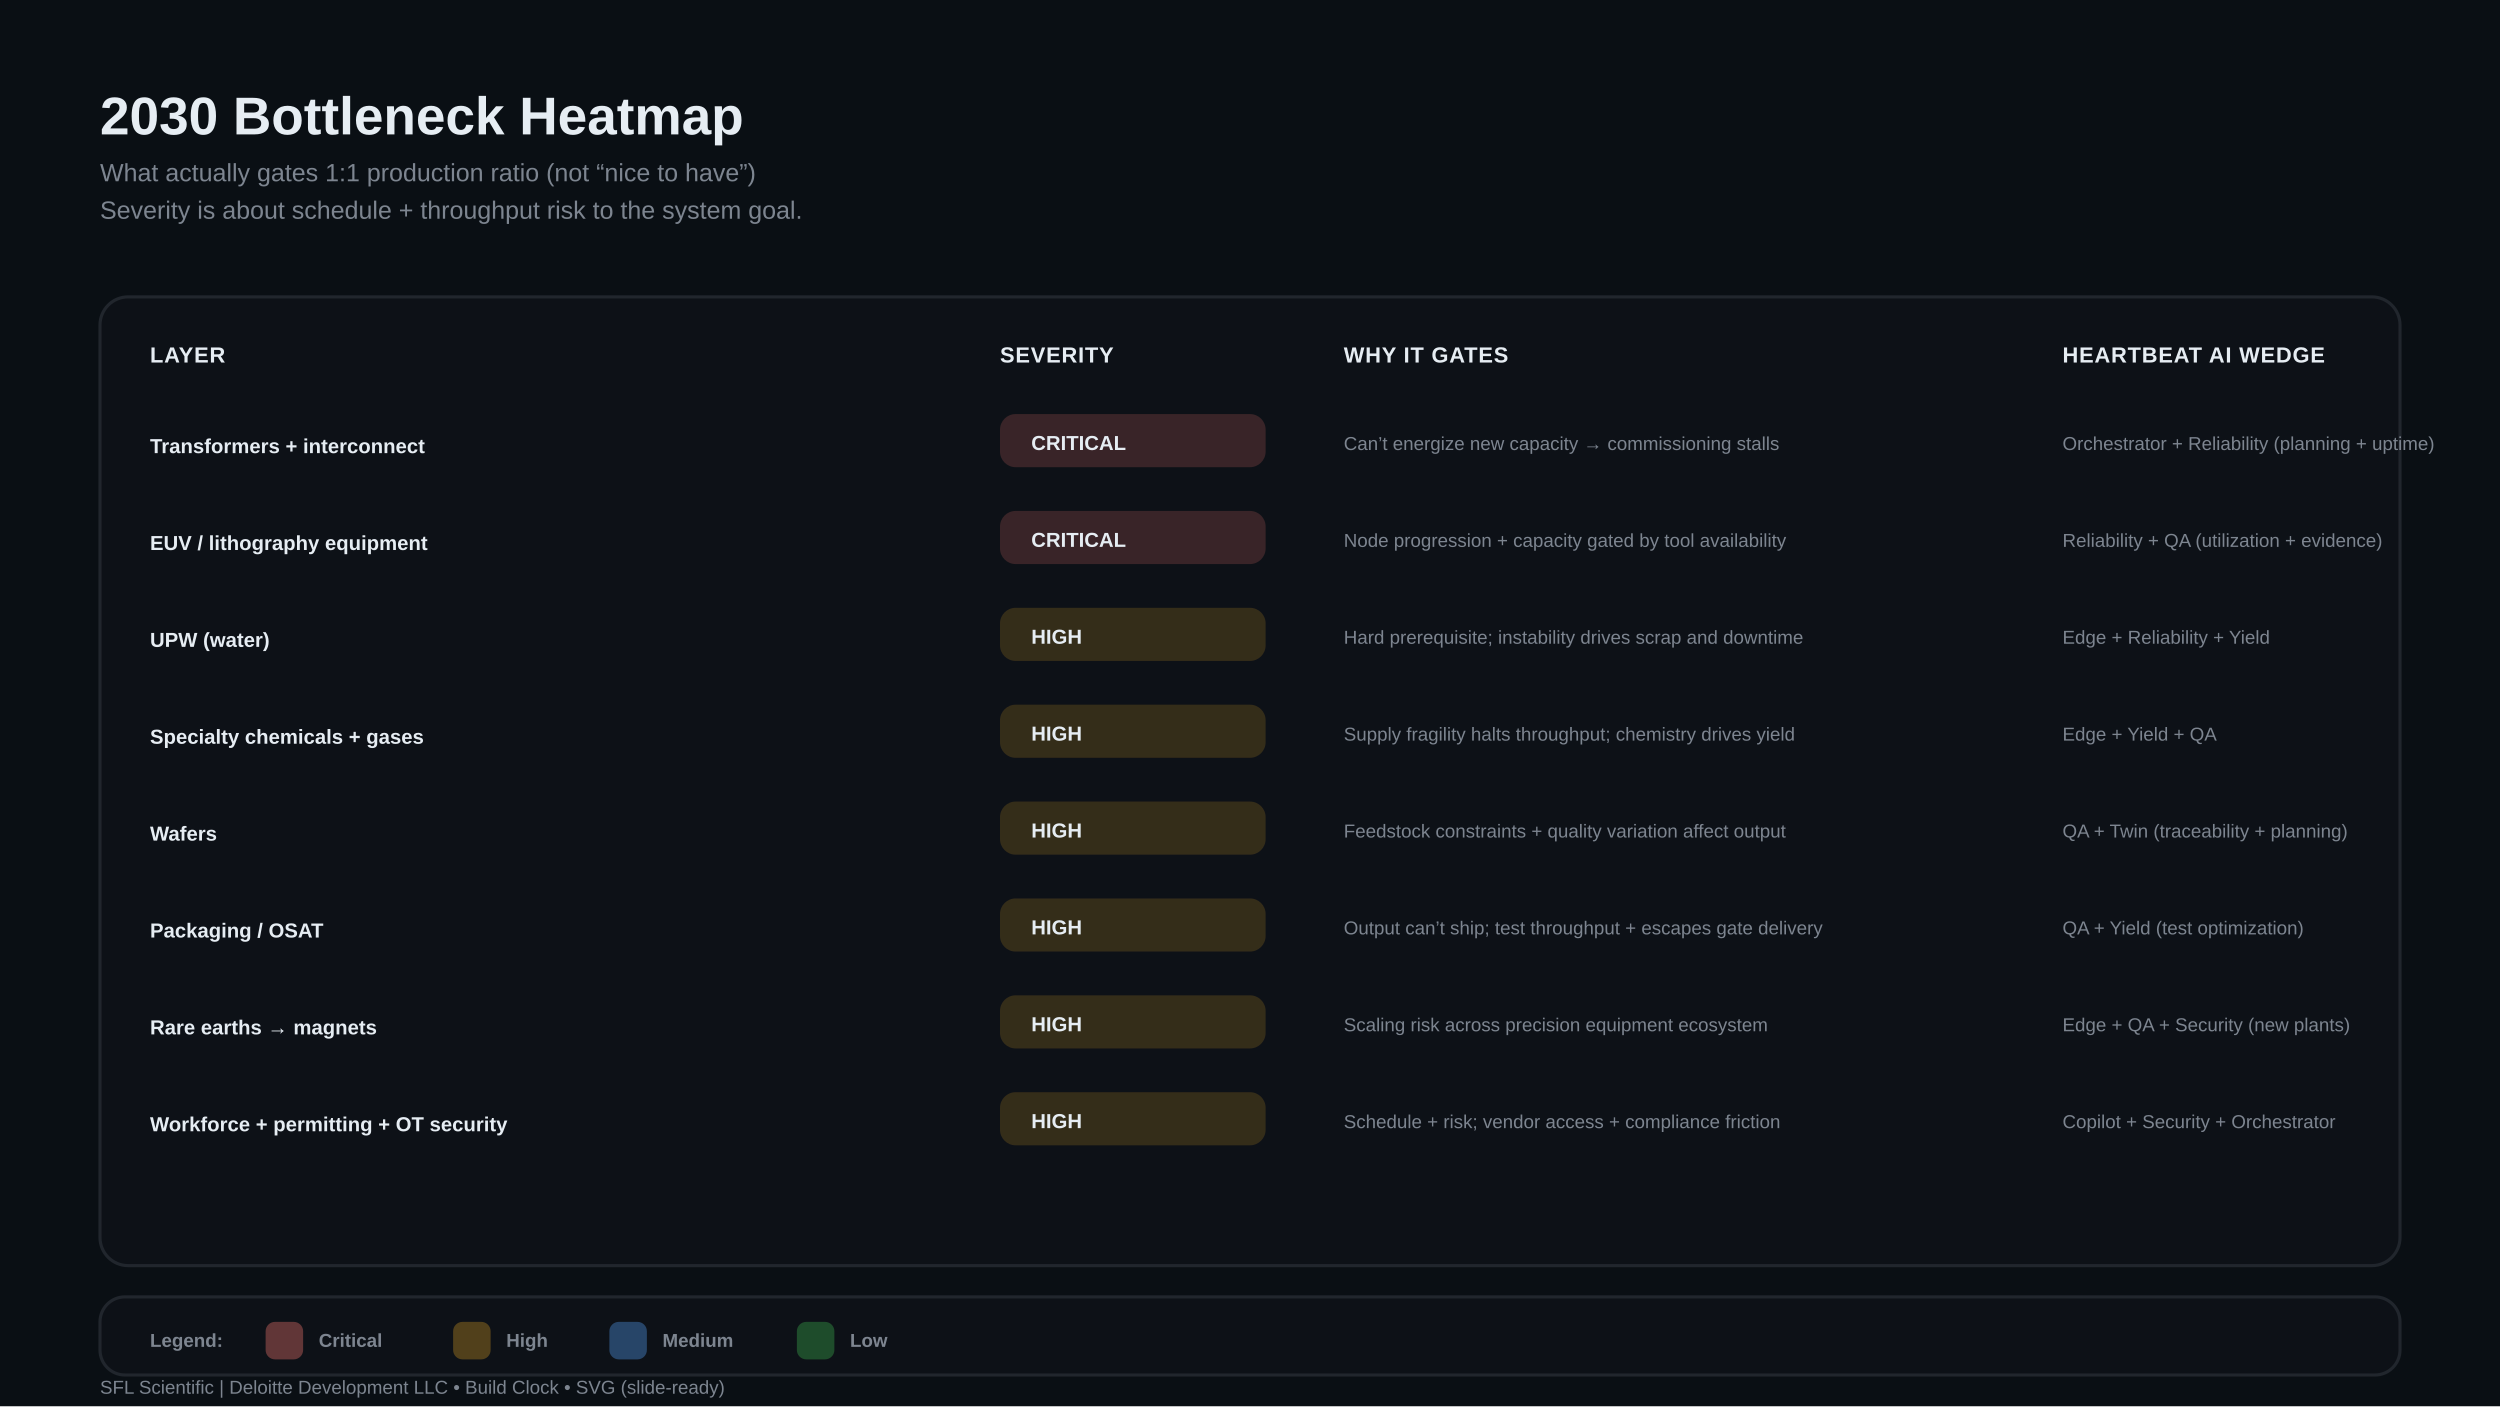
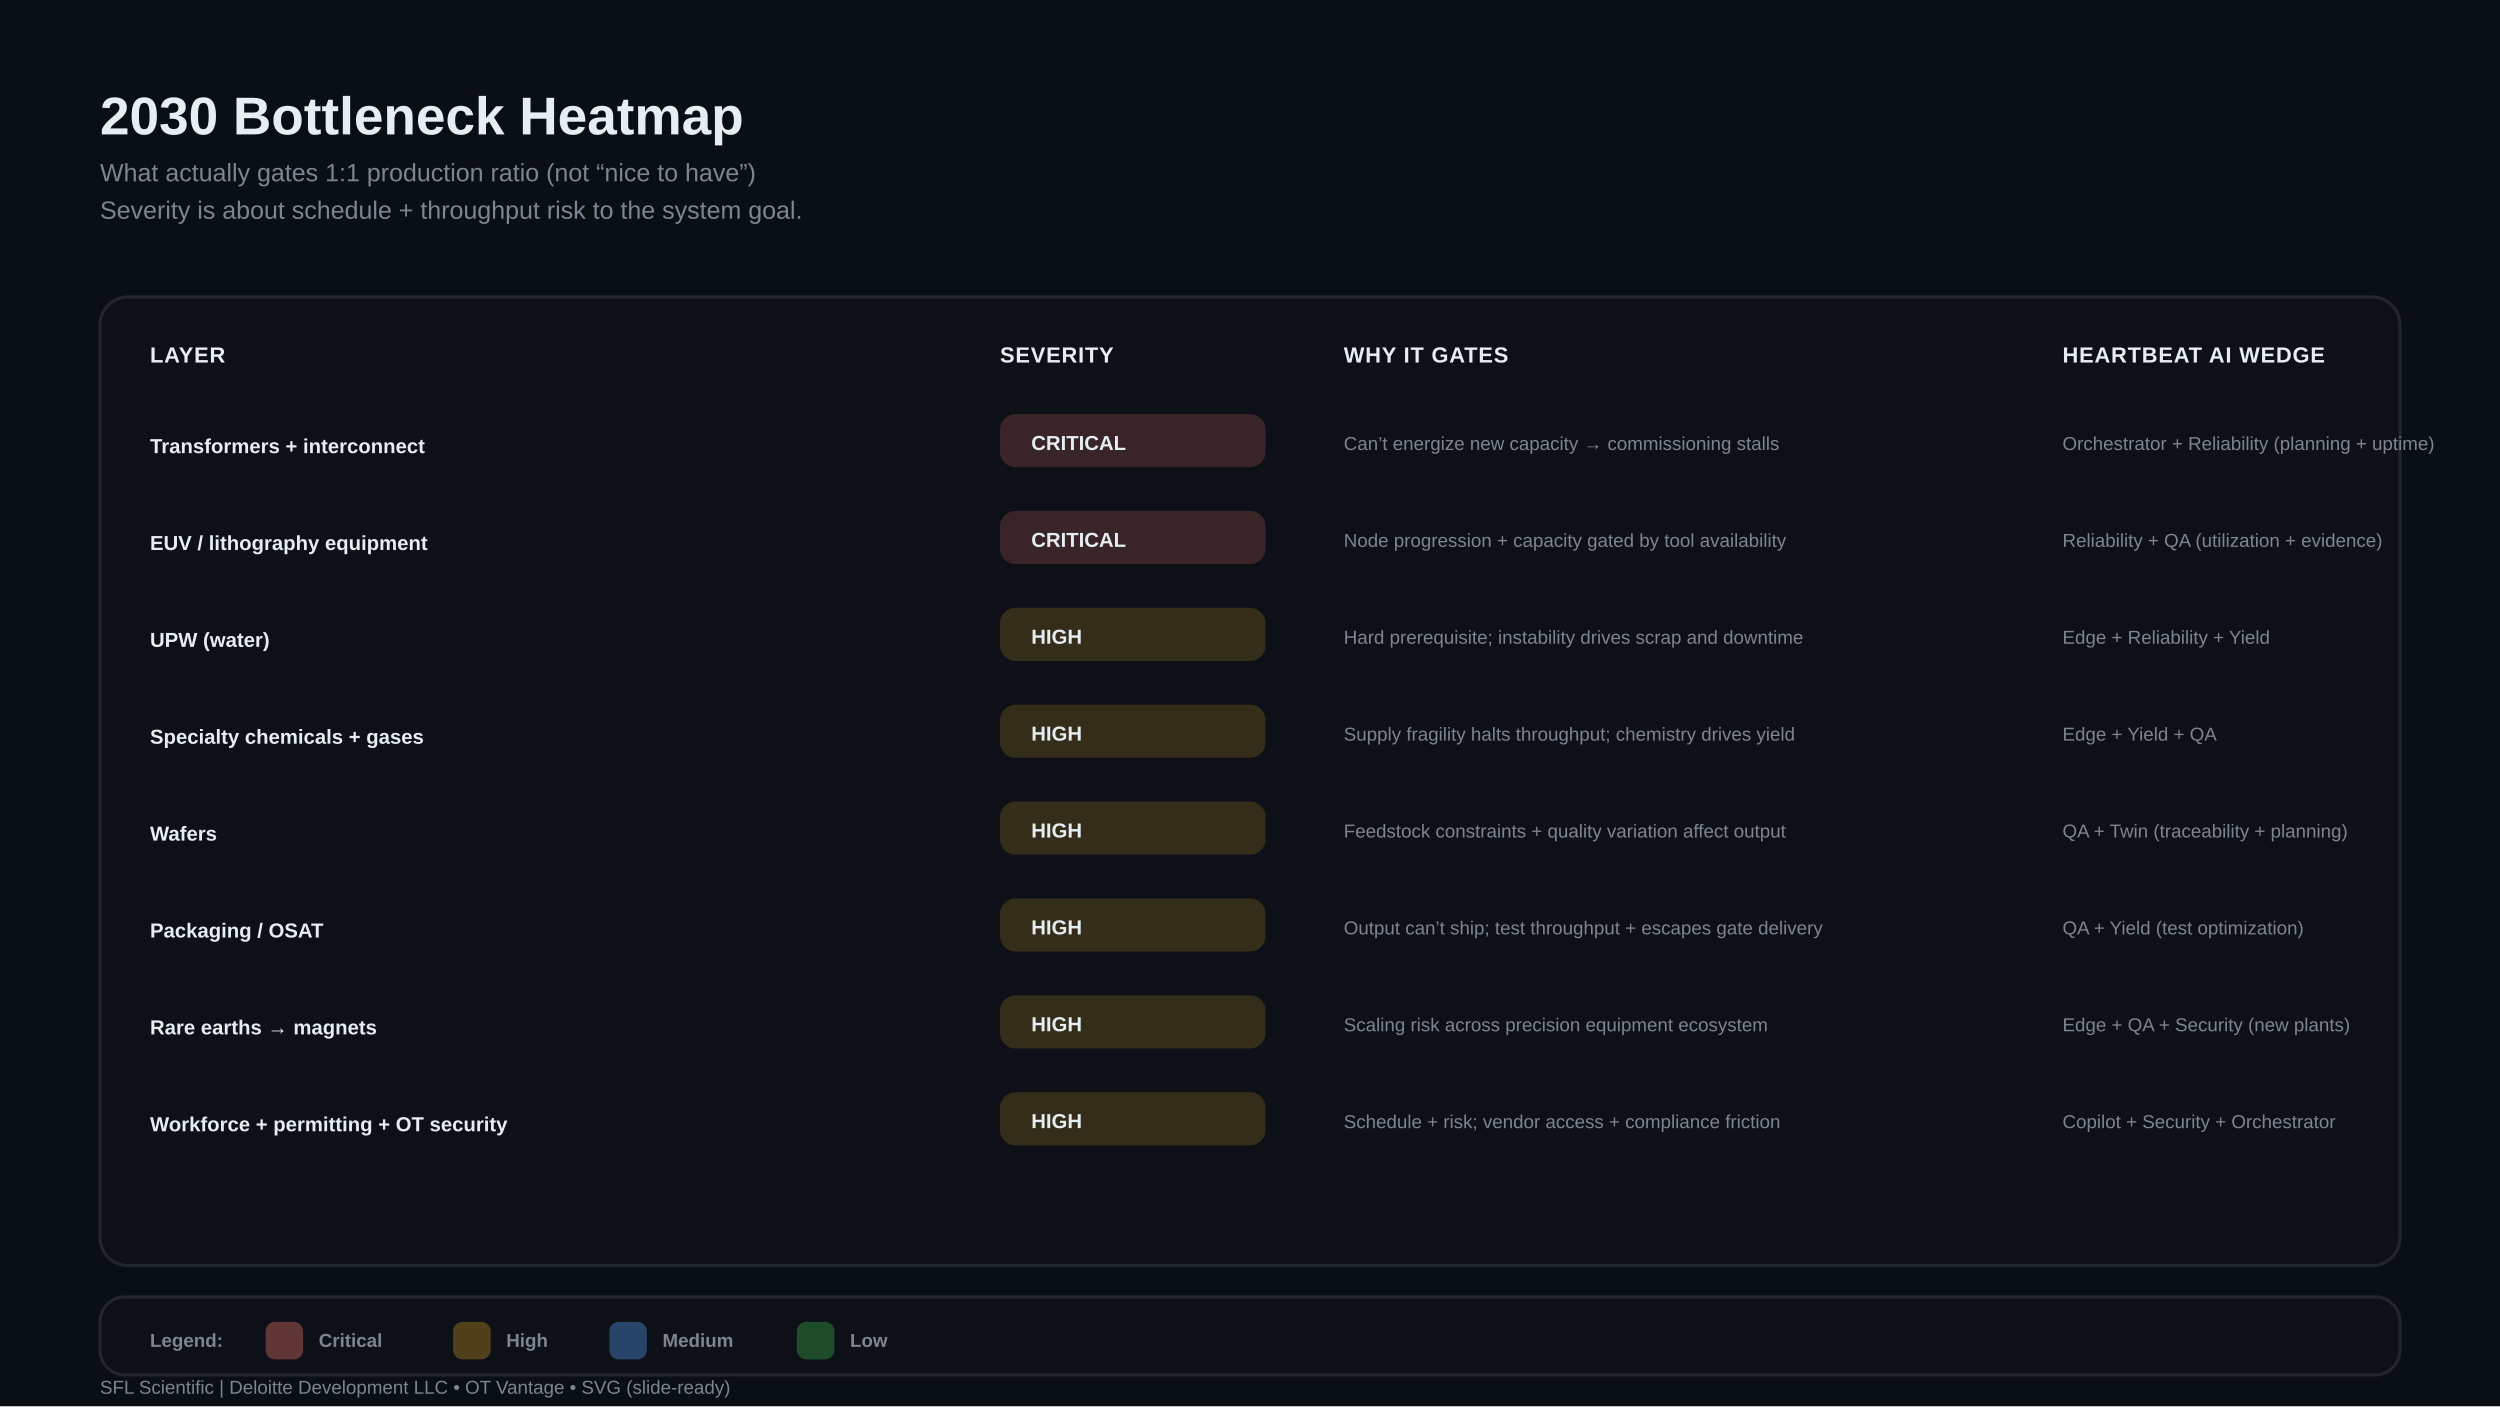
<svg xmlns="http://www.w3.org/2000/svg" width="1600" height="900" viewBox="0 0 1600 900">
  <defs>
    <style>
      .bg { fill:#0a0f14; }
      .title { fill:#e6edf3; font:700 34px "Segoe UI", Arial, sans-serif; }
      .subtitle { fill:#7d8590; font:500 16px "Segoe UI", Arial, sans-serif; }
      .card { fill:#0d1117; stroke:#21262d; stroke-width:2; }
      .hdr { fill:#e6edf3; font:700 14px "Segoe UI", Arial, sans-serif; letter-spacing:0.5px; }
      .txt { fill:#e6edf3; font:600 13px "Segoe UI", Arial, sans-serif; }
      .small { fill:#7d8590; font:500 12px "Segoe UI", Arial, sans-serif; }
      .crit { fill:#ff7b72; }
      .high { fill:#d29922; }
      .med { fill:#58a6ff; }
      .low { fill:#3fb950; }
      .legend { fill:#7d8590; font:600 12px "Segoe UI", Arial, sans-serif; }
    </style>
  </defs>
  <rect class="bg" width="1600" height="900" />
  <text class="title" x="64" y="86">2030 Bottleneck Heatmap</text>
  <text class="subtitle" x="64" y="116">What actually gates 1:1 production ratio (not “nice to have”)</text>
  <text class="subtitle" x="64" y="140">Severity is about schedule + throughput risk to the system goal.</text>
  <rect class="card" x="64" y="190" width="1472" height="620" rx="18" />
  <text class="hdr" x="96" y="232">LAYER</text>
  <text class="hdr" x="640" y="232">SEVERITY</text>
  <text class="hdr" x="860" y="232">WHY IT GATES</text>
  <text class="hdr" x="1320" y="232">HEARTBEAT AI WEDGE</text>
  <text class="txt" x="96" y="290">Transformers + interconnect</text>
  <rect x="640" y="265" width="170" height="34" rx="10" class="crit" opacity="0.18" />
  <text class="txt" x="660" y="288" fill="#ff7b72">CRITICAL</text>
  <text class="small" x="860" y="288">Can’t energize new capacity → commissioning stalls</text>
  <text class="small" x="1320" y="288">Orchestrator + Reliability (planning + uptime)</text>
  <text class="txt" x="96" y="352">EUV / lithography equipment</text>
  <rect x="640" y="327" width="170" height="34" rx="10" class="crit" opacity="0.18" />
  <text class="txt" x="660" y="350" fill="#ff7b72">CRITICAL</text>
  <text class="small" x="860" y="350">Node progression + capacity gated by tool availability</text>
  <text class="small" x="1320" y="350">Reliability + QA (utilization + evidence)</text>
  <text class="txt" x="96" y="414">UPW (water)</text>
  <rect x="640" y="389" width="170" height="34" rx="10" class="high" opacity="0.20" />
  <text class="txt" x="660" y="412" fill="#d29922">HIGH</text>
  <text class="small" x="860" y="412">Hard prerequisite; instability drives scrap and downtime</text>
  <text class="small" x="1320" y="412">Edge + Reliability + Yield</text>
  <text class="txt" x="96" y="476">Specialty chemicals + gases</text>
  <rect x="640" y="451" width="170" height="34" rx="10" class="high" opacity="0.20" />
  <text class="txt" x="660" y="474" fill="#d29922">HIGH</text>
  <text class="small" x="860" y="474">Supply fragility halts throughput; chemistry drives yield</text>
  <text class="small" x="1320" y="474">Edge + Yield + QA</text>
  <text class="txt" x="96" y="538">Wafers</text>
  <rect x="640" y="513" width="170" height="34" rx="10" class="high" opacity="0.20" />
  <text class="txt" x="660" y="536" fill="#d29922">HIGH</text>
  <text class="small" x="860" y="536">Feedstock constraints + quality variation affect output</text>
  <text class="small" x="1320" y="536">QA + Twin (traceability + planning)</text>
  <text class="txt" x="96" y="600">Packaging / OSAT</text>
  <rect x="640" y="575" width="170" height="34" rx="10" class="high" opacity="0.20" />
  <text class="txt" x="660" y="598" fill="#d29922">HIGH</text>
  <text class="small" x="860" y="598">Output can’t ship; test throughput + escapes gate delivery</text>
  <text class="small" x="1320" y="598">QA + Yield (test optimization)</text>
  <text class="txt" x="96" y="662">Rare earths → magnets</text>
  <rect x="640" y="637" width="170" height="34" rx="10" class="high" opacity="0.20" />
  <text class="txt" x="660" y="660" fill="#d29922">HIGH</text>
  <text class="small" x="860" y="660">Scaling risk across precision equipment ecosystem</text>
  <text class="small" x="1320" y="660">Edge + QA + Security (new plants)</text>
  <text class="txt" x="96" y="724">Workforce + permitting + OT security</text>
  <rect x="640" y="699" width="170" height="34" rx="10" class="high" opacity="0.20" />
  <text class="txt" x="660" y="722" fill="#d29922">HIGH</text>
  <text class="small" x="860" y="722">Schedule + risk; vendor access + compliance friction</text>
  <text class="small" x="1320" y="722">Copilot + Security + Orchestrator</text>
  <rect x="64" y="830" width="1472" height="50" rx="16" class="card" />
  <text class="legend" x="96" y="862">Legend:</text>
  <rect x="170" y="846" width="24" height="24" rx="6" class="crit" opacity="0.35" />
  <text class="legend" x="204" y="862">Critical</text>
  <rect x="290" y="846" width="24" height="24" rx="6" class="high" opacity="0.35" />
  <text class="legend" x="324" y="862">High</text>
  <rect x="390" y="846" width="24" height="24" rx="6" class="med" opacity="0.35" />
  <text class="legend" x="424" y="862">Medium</text>
  <rect x="510" y="846" width="24" height="24" rx="6" class="low" opacity="0.35" />
  <text class="legend" x="544" y="862">Low</text>
-   <text class="small" x="64" y="892">SFL Scientific | Deloitte Development LLC • Build Clock • SVG (slide-ready)</text>
+   <text class="small" x="64" y="892">SFL Scientific | Deloitte Development LLC • OT Vantage • SVG (slide-ready)</text>
</svg>
